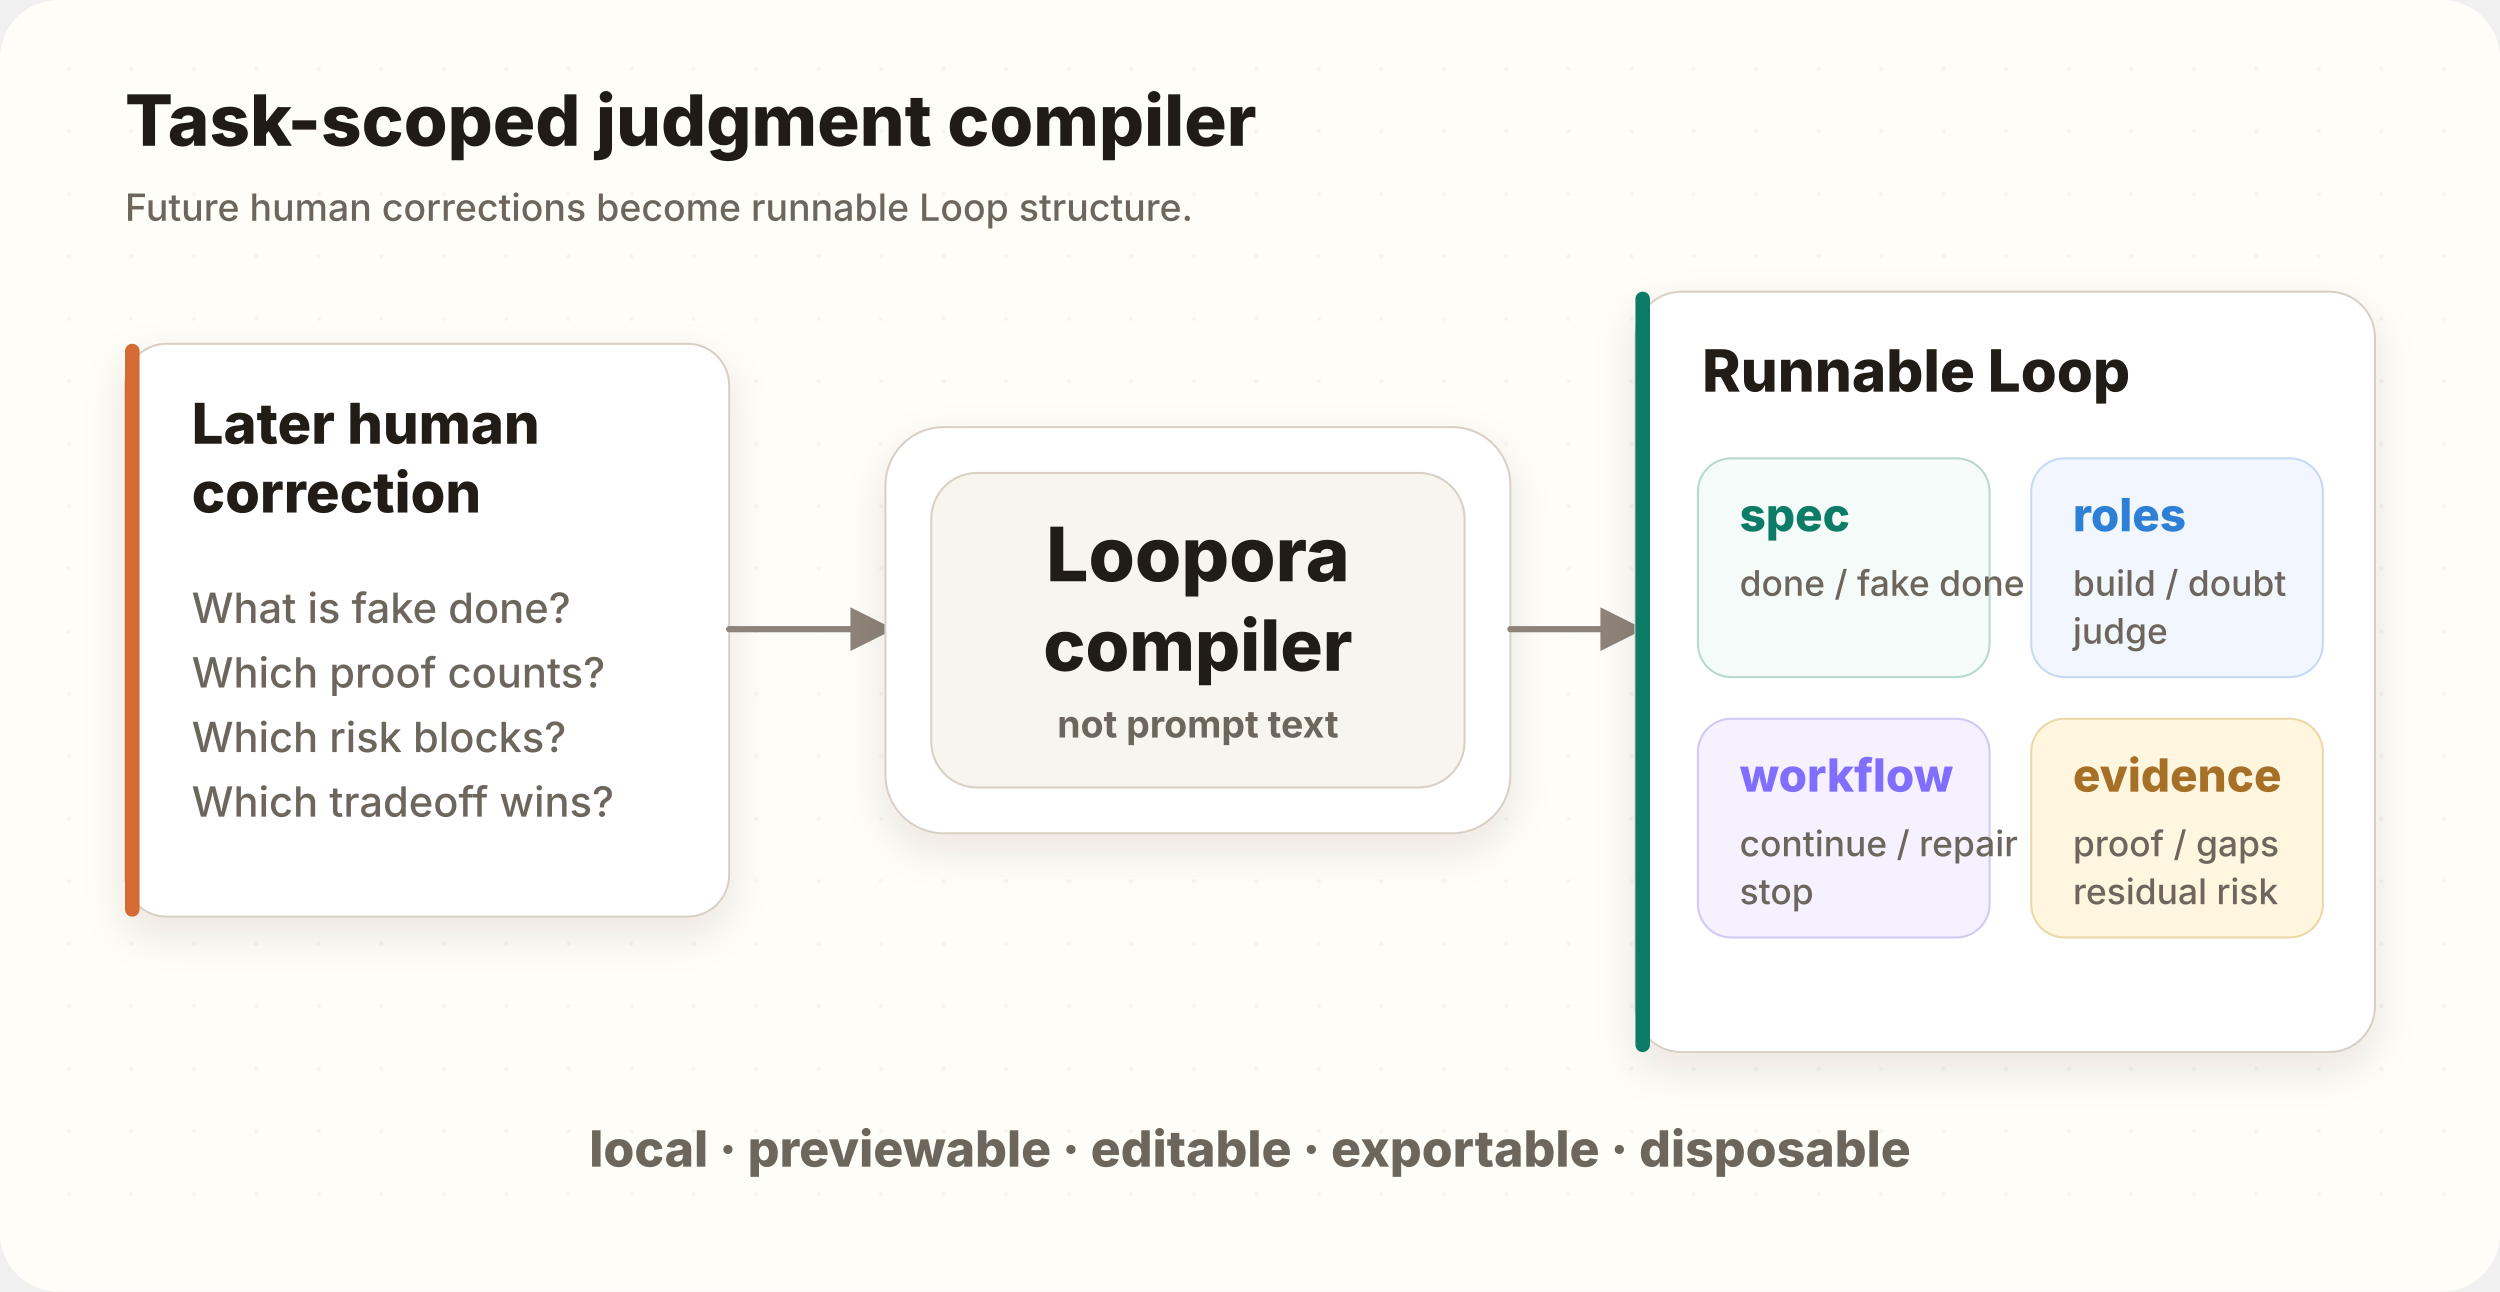
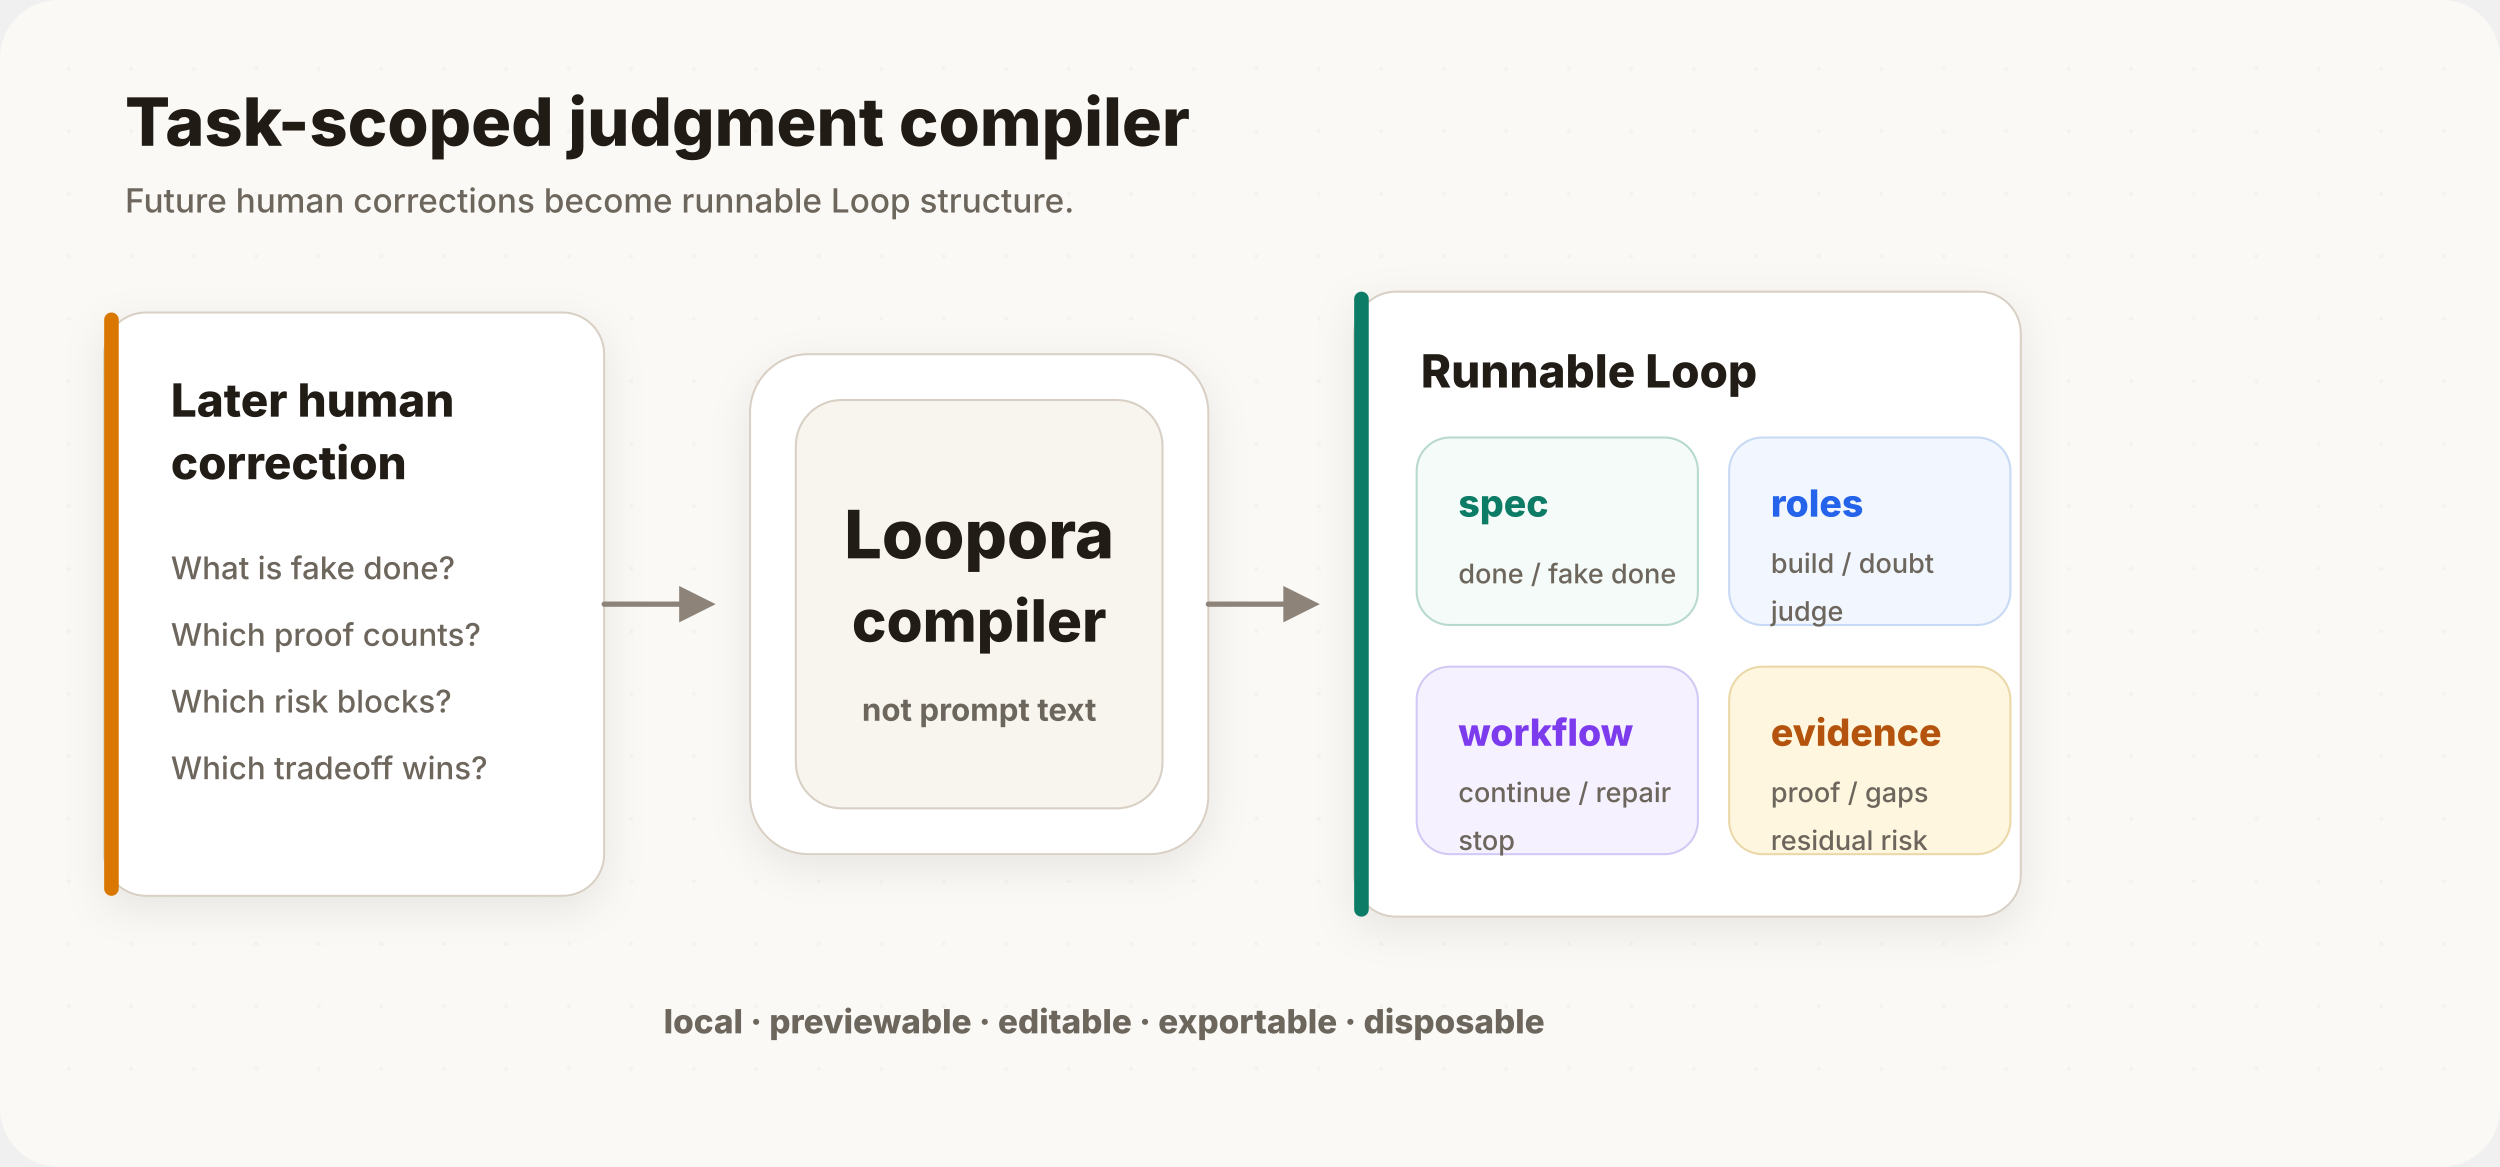
- <svg xmlns="http://www.w3.org/2000/svg" width="1200" height="620" viewBox="0 0 1200 620" role="img" aria-labelledby="title desc">
+ <svg xmlns="http://www.w3.org/2000/svg" width="1200" height="560" viewBox="0 0 1200 560" role="img" aria-labelledby="title desc">
  <defs>
    <filter id="shadow" x="-15%" y="-15%" width="130%" height="130%">
-       <feDropShadow dx="0" dy="8" stdDeviation="10" flood-color="#2c2118" flood-opacity="0.10" />
+       <feDropShadow dx="0" dy="6" stdDeviation="10" flood-color="#2c2118" flood-opacity="0.08" />
    </filter>
    <marker id="arrow" viewBox="0 0 10 10" refX="8" refY="5" markerWidth="7" markerHeight="7" orient="auto-start-reverse">
      <path d="M0,0 L10,5 L0,10 Z" fill="#8d8378" />
    </marker>
    <pattern id="dots" width="30" height="30" patternUnits="userSpaceOnUse">
-       <circle cx="3" cy="3" r="1.05" fill="#e8dfd3" opacity="0.72" />
+       <circle cx="3" cy="3" r="1" fill="#e8dfd3" opacity="0.6" />
    </pattern>
  </defs>
-   <rect width="1200" height="620" rx="28" fill="#fffdf8" />
-   <rect x="18" y="18" width="1164" height="584" rx="24" fill="url(#dots)" opacity="0.42" />
-   <text x="60" y="70" text-anchor="start" font-family="Inter, -apple-system, BlinkMacSystemFont, 'Segoe UI', 'PingFang SC', 'Noto Sans CJK SC', sans-serif" font-size="34" font-weight="820" fill="#211b15">Task-scoped judgment compiler</text>
-   <text x="60" y="106" text-anchor="start" font-family="Inter, -apple-system, BlinkMacSystemFont, 'Segoe UI', 'PingFang SC', 'Noto Sans CJK SC', sans-serif" font-size="18" font-weight="520" fill="#6d665d">Future human corrections become runnable Loop structure.</text>
+   <rect width="1200" height="560" rx="28" fill="#faf9f6" />
+   <rect x="20" y="20" width="1160" height="520" rx="24" fill="url(#dots)" opacity="0.4" />
+   <text x="60" y="70" font-family="Inter, 'Noto Sans SC', 'PingFang SC', 'Microsoft YaHei', sans-serif" font-size="32" font-weight="760" fill="#211b15">Task-scoped judgment compiler</text>
+   <text x="60" y="102" font-family="Inter, 'Noto Sans SC', 'PingFang SC', 'Microsoft YaHei', sans-serif" font-size="16" font-weight="500" fill="#6d665d">Future human corrections become runnable Loop structure.</text>
  <g filter="url(#shadow)">
-     <rect x="60" y="165" width="290" height="275" rx="20" fill="#ffffff" stroke="#d9d0c5" />
-     <rect x="60" y="165" width="7" height="275" rx="3.5" fill="#d66a36" />
-     <text x="92" y="213" text-anchor="start" font-family="Inter, -apple-system, BlinkMacSystemFont, 'Segoe UI', 'PingFang SC', 'Noto Sans CJK SC', sans-serif" font-size="27" font-weight="780" fill="#211b15">Later human</text>
-     <text x="92" y="246" text-anchor="start" font-family="Inter, -apple-system, BlinkMacSystemFont, 'Segoe UI', 'PingFang SC', 'Noto Sans CJK SC', sans-serif" font-size="27" font-weight="780" fill="#211b15">correction</text>
-     <text x="92" y="299" text-anchor="start" font-family="Inter, -apple-system, BlinkMacSystemFont, 'Segoe UI', 'PingFang SC', 'Noto Sans CJK SC', sans-serif" font-size="20" font-weight="520" fill="#6d665d">What is fake done?</text>
-     <text x="92" y="330" text-anchor="start" font-family="Inter, -apple-system, BlinkMacSystemFont, 'Segoe UI', 'PingFang SC', 'Noto Sans CJK SC', sans-serif" font-size="20" font-weight="520" fill="#6d665d">Which proof counts?</text>
-     <text x="92" y="361" text-anchor="start" font-family="Inter, -apple-system, BlinkMacSystemFont, 'Segoe UI', 'PingFang SC', 'Noto Sans CJK SC', sans-serif" font-size="20" font-weight="520" fill="#6d665d">Which risk blocks?</text>
-     <text x="92" y="392" text-anchor="start" font-family="Inter, -apple-system, BlinkMacSystemFont, 'Segoe UI', 'PingFang SC', 'Noto Sans CJK SC', sans-serif" font-size="20" font-weight="520" fill="#6d665d">Which tradeoff wins?</text>
+     <rect x="50" y="150" width="240" height="280" rx="20" fill="#ffffff" stroke="#d9d0c5" />
+     <rect x="50" y="150" width="7" height="280" rx="3.5" fill="#d97706" />
+     <text x="82" y="200" font-family="Inter, 'Noto Sans SC', 'PingFang SC', 'Microsoft YaHei', sans-serif" font-size="22" font-weight="780" fill="#211b15">Later human</text>
+     <text x="82" y="230" font-family="Inter, 'Noto Sans SC', 'PingFang SC', 'Microsoft YaHei', sans-serif" font-size="22" font-weight="780" fill="#211b15">correction</text>
+     <text x="82" y="278" font-family="Inter, 'Noto Sans SC', 'PingFang SC', 'Microsoft YaHei', sans-serif" font-size="15" font-weight="500" fill="#6d665d">What is fake done?</text>
+     <text x="82" y="310" font-family="Inter, 'Noto Sans SC', 'PingFang SC', 'Microsoft YaHei', sans-serif" font-size="15" font-weight="500" fill="#6d665d">Which proof counts?</text>
+     <text x="82" y="342" font-family="Inter, 'Noto Sans SC', 'PingFang SC', 'Microsoft YaHei', sans-serif" font-size="15" font-weight="500" fill="#6d665d">Which risk blocks?</text>
+     <text x="82" y="374" font-family="Inter, 'Noto Sans SC', 'PingFang SC', 'Microsoft YaHei', sans-serif" font-size="15" font-weight="500" fill="#6d665d">Which tradeoff wins?</text>
  </g>
-   <path d="M350,302 L425,302" fill="none" stroke="#8d8378" stroke-width="3" stroke-linecap="round" marker-end="url(#arrow)" />
+   <path d="M290,290 L340,290" fill="none" stroke="#8d8378" stroke-width="2.5" stroke-linecap="round" marker-end="url(#arrow)" />
  <g filter="url(#shadow)">
-     <rect x="425" y="205" width="300" height="195" rx="28" fill="#ffffff" stroke="#d9d0c5" />
-     <rect x="447" y="227" width="256" height="151" rx="22" fill="#f8f5ef" stroke="#d9d0c5" />
-     <text x="575" y="279" text-anchor="middle" font-family="Inter, -apple-system, BlinkMacSystemFont, 'Segoe UI', 'PingFang SC', 'Noto Sans CJK SC', sans-serif" font-size="36" font-weight="840" fill="#211b15">Loopora</text>
-     <text x="575" y="322" text-anchor="middle" font-family="Inter, -apple-system, BlinkMacSystemFont, 'Segoe UI', 'PingFang SC', 'Noto Sans CJK SC', sans-serif" font-size="34" font-weight="820" fill="#211b15">compiler</text>
-     <text x="575" y="354" text-anchor="middle" font-family="Inter, -apple-system, BlinkMacSystemFont, 'Segoe UI', 'PingFang SC', 'Noto Sans CJK SC', sans-serif" font-size="18" font-weight="650" fill="#6d665d">not prompt text</text>
+     <rect x="360" y="170" width="220" height="240" rx="28" fill="#ffffff" stroke="#d9d0c5" />
+     <rect x="382" y="192" width="176" height="196" rx="22" fill="#f8f5ef" stroke="#d9d0c5" />
+     <text x="470" y="268" text-anchor="middle" font-family="Inter, 'Noto Sans SC', 'PingFang SC', 'Microsoft YaHei', sans-serif" font-size="32" font-weight="840" fill="#211b15">Loopora</text>
+     <text x="470" y="308" text-anchor="middle" font-family="Inter, 'Noto Sans SC', 'PingFang SC', 'Microsoft YaHei', sans-serif" font-size="28" font-weight="780" fill="#211b15">compiler</text>
+     <text x="470" y="346" text-anchor="middle" font-family="Inter, 'Noto Sans SC', 'PingFang SC', 'Microsoft YaHei', sans-serif" font-size="15" font-weight="650" fill="#6d665d">not prompt text</text>
  </g>
-   <path d="M725,302 L785,302" fill="none" stroke="#8d8378" stroke-width="3" stroke-linecap="round" marker-end="url(#arrow)" />
+   <path d="M580,290 L630,290" fill="none" stroke="#8d8378" stroke-width="2.5" stroke-linecap="round" marker-end="url(#arrow)" />
  <g filter="url(#shadow)">
-     <rect x="785" y="140" width="355" height="365" rx="22" fill="#ffffff" stroke="#d9d0c5" />
-     <rect x="785" y="140" width="7" height="365" rx="3.5" fill="#0d7c66" />
-     <text x="817" y="188" text-anchor="start" font-family="Inter, -apple-system, BlinkMacSystemFont, 'Segoe UI', 'PingFang SC', 'Noto Sans CJK SC', sans-serif" font-size="28" font-weight="800" fill="#211b15">Runnable Loop</text>
-     <rect x="815" y="220" width="140" height="105" rx="16" fill="#f4fbf8" stroke="#b8d9cd" />
-     <text x="835" y="255" text-anchor="start" font-family="Inter, -apple-system, BlinkMacSystemFont, 'Segoe UI', 'PingFang SC', 'Noto Sans CJK SC', sans-serif" font-size="22" font-weight="800" fill="#0d7c66">spec</text>
-     <text x="835" y="286" text-anchor="start" font-family="Inter, -apple-system, BlinkMacSystemFont, 'Segoe UI', 'PingFang SC', 'Noto Sans CJK SC', sans-serif" font-size="17" font-weight="520" fill="#6d665d">done / fake done</text>
-     <rect x="975" y="220" width="140" height="105" rx="16" fill="#f2f7ff" stroke="#c7d9f4" />
-     <text x="995" y="255" text-anchor="start" font-family="Inter, -apple-system, BlinkMacSystemFont, 'Segoe UI', 'PingFang SC', 'Noto Sans CJK SC', sans-serif" font-size="22" font-weight="800" fill="#2e7fd6">roles</text>
-     <text x="995" y="286" text-anchor="start" font-family="Inter, -apple-system, BlinkMacSystemFont, 'Segoe UI', 'PingFang SC', 'Noto Sans CJK SC', sans-serif" font-size="17" font-weight="520" fill="#6d665d">build / doubt</text>
-     <text x="995" y="309" text-anchor="start" font-family="Inter, -apple-system, BlinkMacSystemFont, 'Segoe UI', 'PingFang SC', 'Noto Sans CJK SC', sans-serif" font-size="17" font-weight="520" fill="#6d665d">judge</text>
-     <rect x="815" y="345" width="140" height="105" rx="16" fill="#f5f1ff" stroke="#d2c9f4" />
-     <text x="835" y="380" text-anchor="start" font-family="Inter, -apple-system, BlinkMacSystemFont, 'Segoe UI', 'PingFang SC', 'Noto Sans CJK SC', sans-serif" font-size="22" font-weight="800" fill="#806eff">workflow</text>
-     <text x="835" y="411" text-anchor="start" font-family="Inter, -apple-system, BlinkMacSystemFont, 'Segoe UI', 'PingFang SC', 'Noto Sans CJK SC', sans-serif" font-size="17" font-weight="520" fill="#6d665d">continue / repair</text>
-     <text x="835" y="434" text-anchor="start" font-family="Inter, -apple-system, BlinkMacSystemFont, 'Segoe UI', 'PingFang SC', 'Noto Sans CJK SC', sans-serif" font-size="17" font-weight="520" fill="#6d665d">stop</text>
-     <rect x="975" y="345" width="140" height="105" rx="16" fill="#fff6df" stroke="#ead8a8" />
-     <text x="995" y="380" text-anchor="start" font-family="Inter, -apple-system, BlinkMacSystemFont, 'Segoe UI', 'PingFang SC', 'Noto Sans CJK SC', sans-serif" font-size="22" font-weight="800" fill="#a67027">evidence</text>
-     <text x="995" y="411" text-anchor="start" font-family="Inter, -apple-system, BlinkMacSystemFont, 'Segoe UI', 'PingFang SC', 'Noto Sans CJK SC', sans-serif" font-size="17" font-weight="520" fill="#6d665d">proof / gaps</text>
-     <text x="995" y="434" text-anchor="start" font-family="Inter, -apple-system, BlinkMacSystemFont, 'Segoe UI', 'PingFang SC', 'Noto Sans CJK SC', sans-serif" font-size="17" font-weight="520" fill="#6d665d">residual risk</text>
+     <rect x="650" y="140" width="320" height="300" rx="20" fill="#ffffff" stroke="#d9d0c5" />
+     <rect x="650" y="140" width="7" height="300" rx="3.5" fill="#0d7c66" />
+     <text x="682" y="186" font-family="Inter, 'Noto Sans SC', 'PingFang SC', 'Microsoft YaHei', sans-serif" font-size="22" font-weight="800" fill="#211b15">Runnable Loop</text>
+     <rect x="680" y="210" width="135" height="90" rx="16" fill="#f4fbf8" stroke="#b8d9cd" />
+     <text x="700" y="248" font-family="Inter, 'Noto Sans SC', 'PingFang SC', 'Microsoft YaHei', sans-serif" font-size="18" font-weight="800" fill="#0d7c66">spec</text>
+     <text x="700" y="280" font-family="Inter, 'Noto Sans SC', 'PingFang SC', 'Microsoft YaHei', sans-serif" font-size="13" font-weight="500" fill="#6d665d">done / fake done</text>
+     <rect x="830" y="210" width="135" height="90" rx="16" fill="#f2f7ff" stroke="#c7d9f4" />
+     <text x="850" y="248" font-family="Inter, 'Noto Sans SC', 'PingFang SC', 'Microsoft YaHei', sans-serif" font-size="18" font-weight="800" fill="#2563eb">roles</text>
+     <text x="850" y="275" font-family="Inter, 'Noto Sans SC', 'PingFang SC', 'Microsoft YaHei', sans-serif" font-size="13" font-weight="500" fill="#6d665d">build / doubt</text>
+     <text x="850" y="298" font-family="Inter, 'Noto Sans SC', 'PingFang SC', 'Microsoft YaHei', sans-serif" font-size="13" font-weight="500" fill="#6d665d">judge</text>
+     <rect x="680" y="320" width="135" height="90" rx="16" fill="#f5f1ff" stroke="#d2c9f4" />
+     <text x="700" y="358" font-family="Inter, 'Noto Sans SC', 'PingFang SC', 'Microsoft YaHei', sans-serif" font-size="18" font-weight="800" fill="#7c3aed">workflow</text>
+     <text x="700" y="385" font-family="Inter, 'Noto Sans SC', 'PingFang SC', 'Microsoft YaHei', sans-serif" font-size="13" font-weight="500" fill="#6d665d">continue / repair</text>
+     <text x="700" y="408" font-family="Inter, 'Noto Sans SC', 'PingFang SC', 'Microsoft YaHei', sans-serif" font-size="13" font-weight="500" fill="#6d665d">stop</text>
+     <rect x="830" y="320" width="135" height="90" rx="16" fill="#fff6df" stroke="#ead8a8" />
+     <text x="850" y="358" font-family="Inter, 'Noto Sans SC', 'PingFang SC', 'Microsoft YaHei', sans-serif" font-size="18" font-weight="800" fill="#b45309">evidence</text>
+     <text x="850" y="385" font-family="Inter, 'Noto Sans SC', 'PingFang SC', 'Microsoft YaHei', sans-serif" font-size="13" font-weight="500" fill="#6d665d">proof / gaps</text>
+     <text x="850" y="408" font-family="Inter, 'Noto Sans SC', 'PingFang SC', 'Microsoft YaHei', sans-serif" font-size="13" font-weight="500" fill="#6d665d">residual risk</text>
  </g>
-   <text x="600" y="560" text-anchor="middle" font-family="Inter, -apple-system, BlinkMacSystemFont, 'Segoe UI', 'PingFang SC', 'Noto Sans CJK SC', sans-serif" font-size="24" font-weight="760" fill="#6d665d">local · previewable · editable · exportable · disposable</text>
+   <text x="530" y="496" text-anchor="middle" font-family="Inter, 'Noto Sans SC', 'PingFang SC', 'Microsoft YaHei', sans-serif" font-size="16" font-weight="760" fill="#6d665d">local · previewable · editable · exportable · disposable</text>
</svg>
